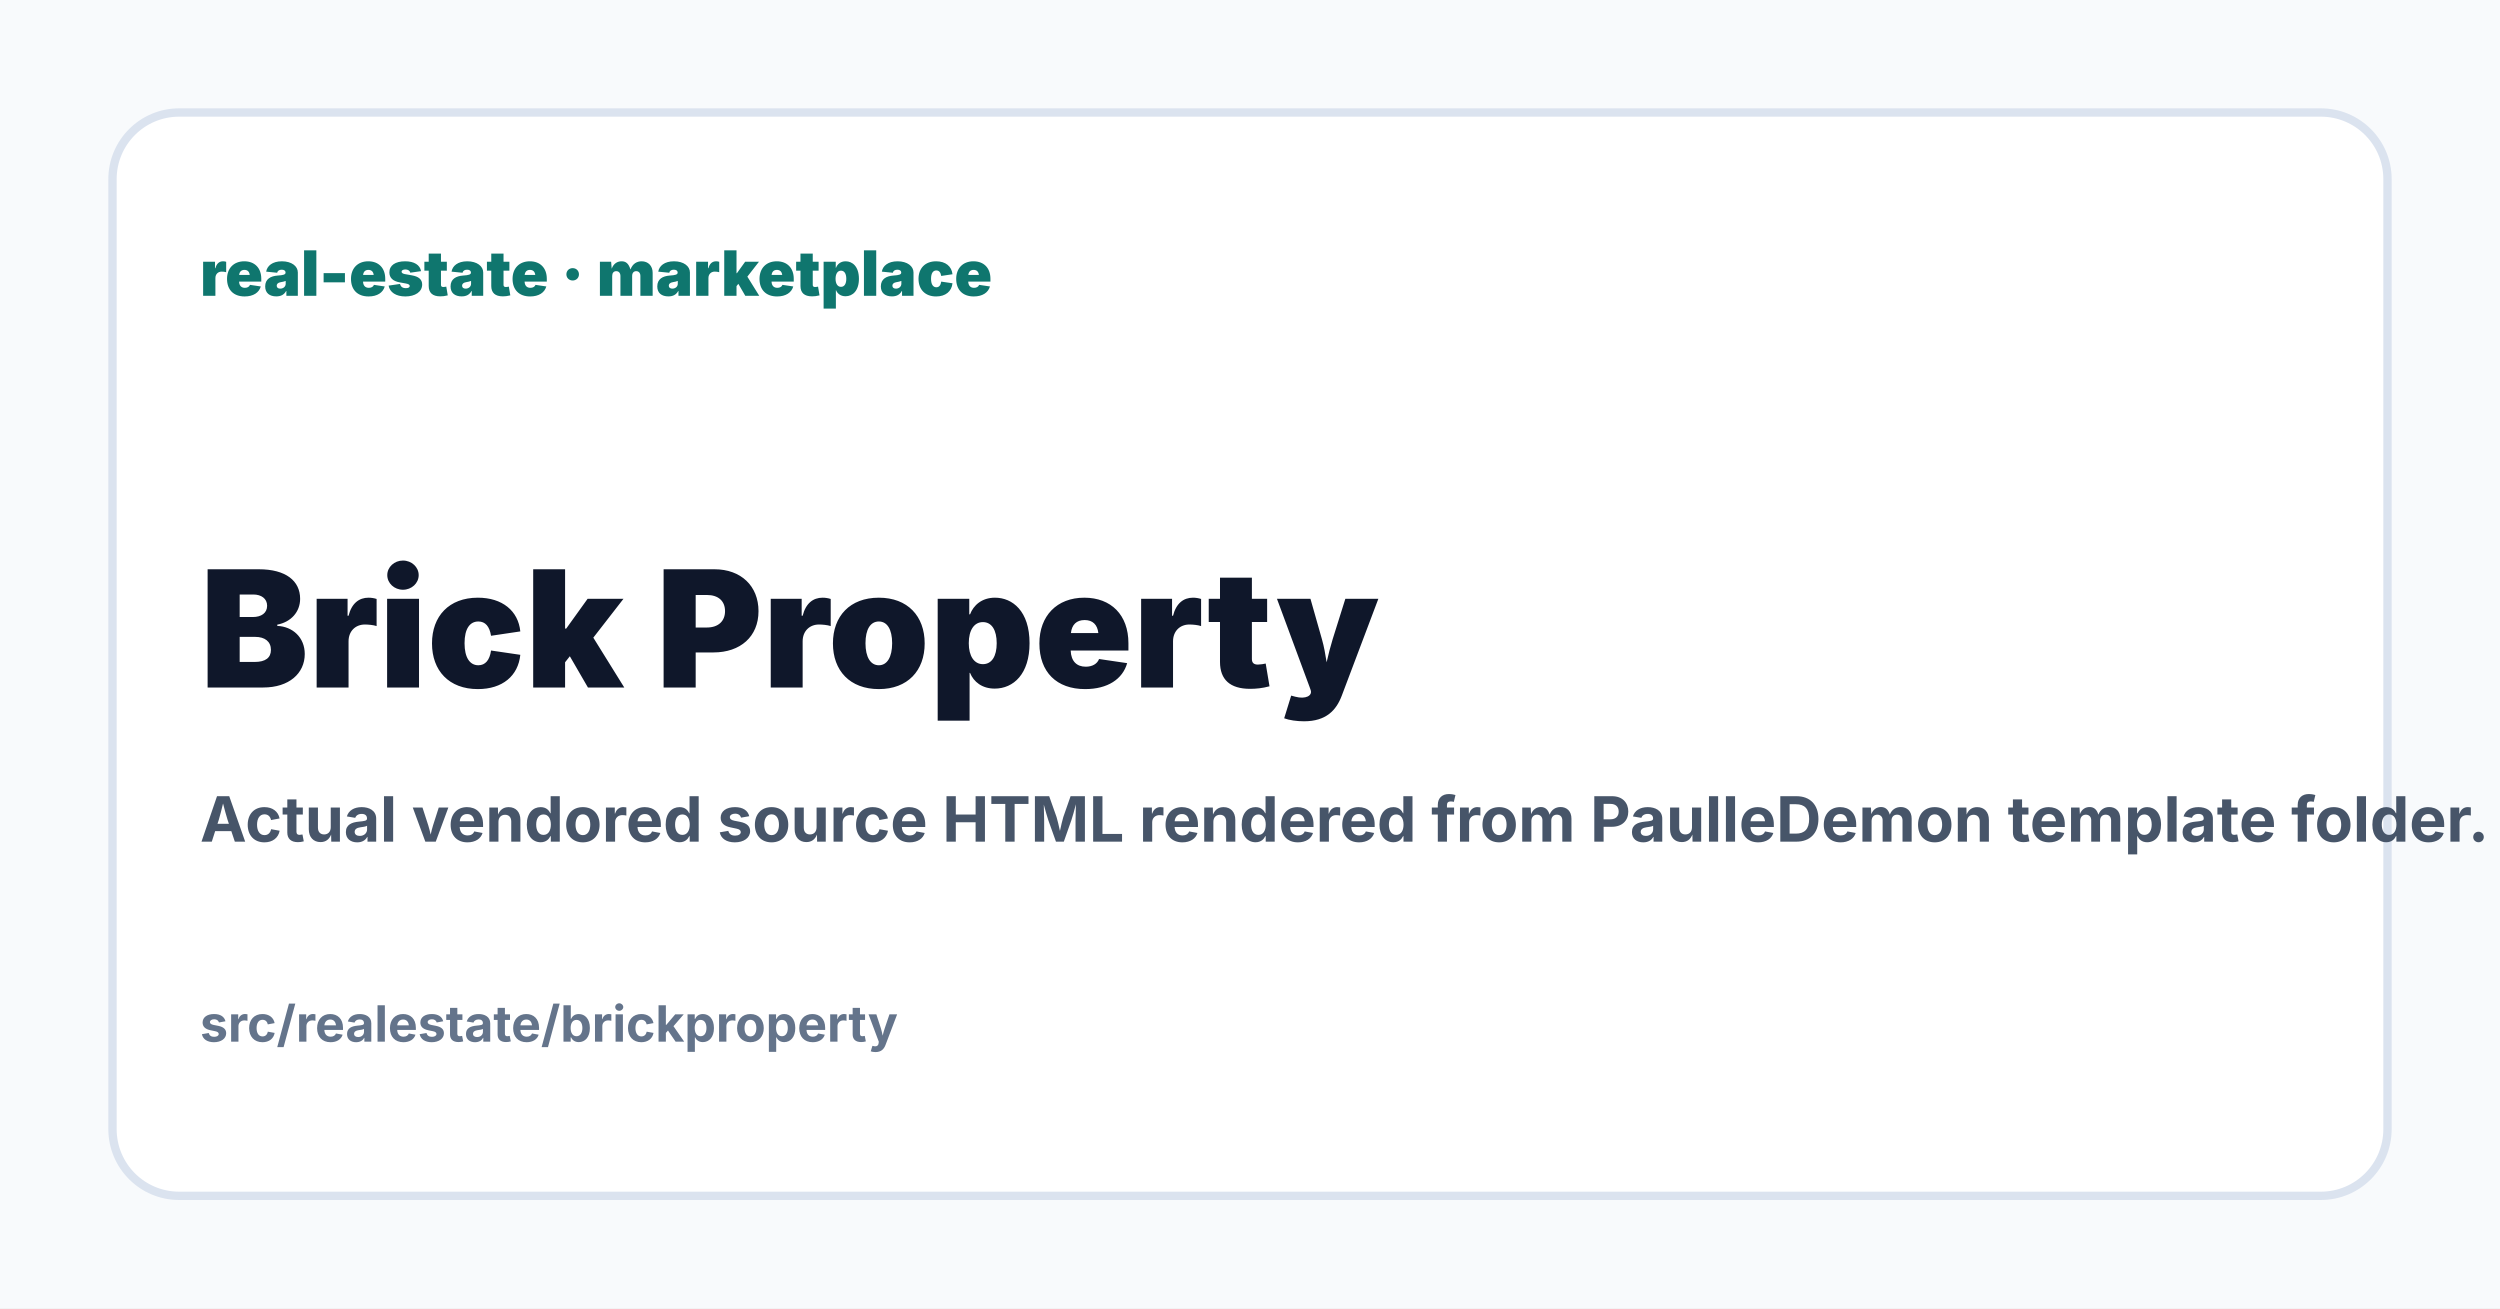
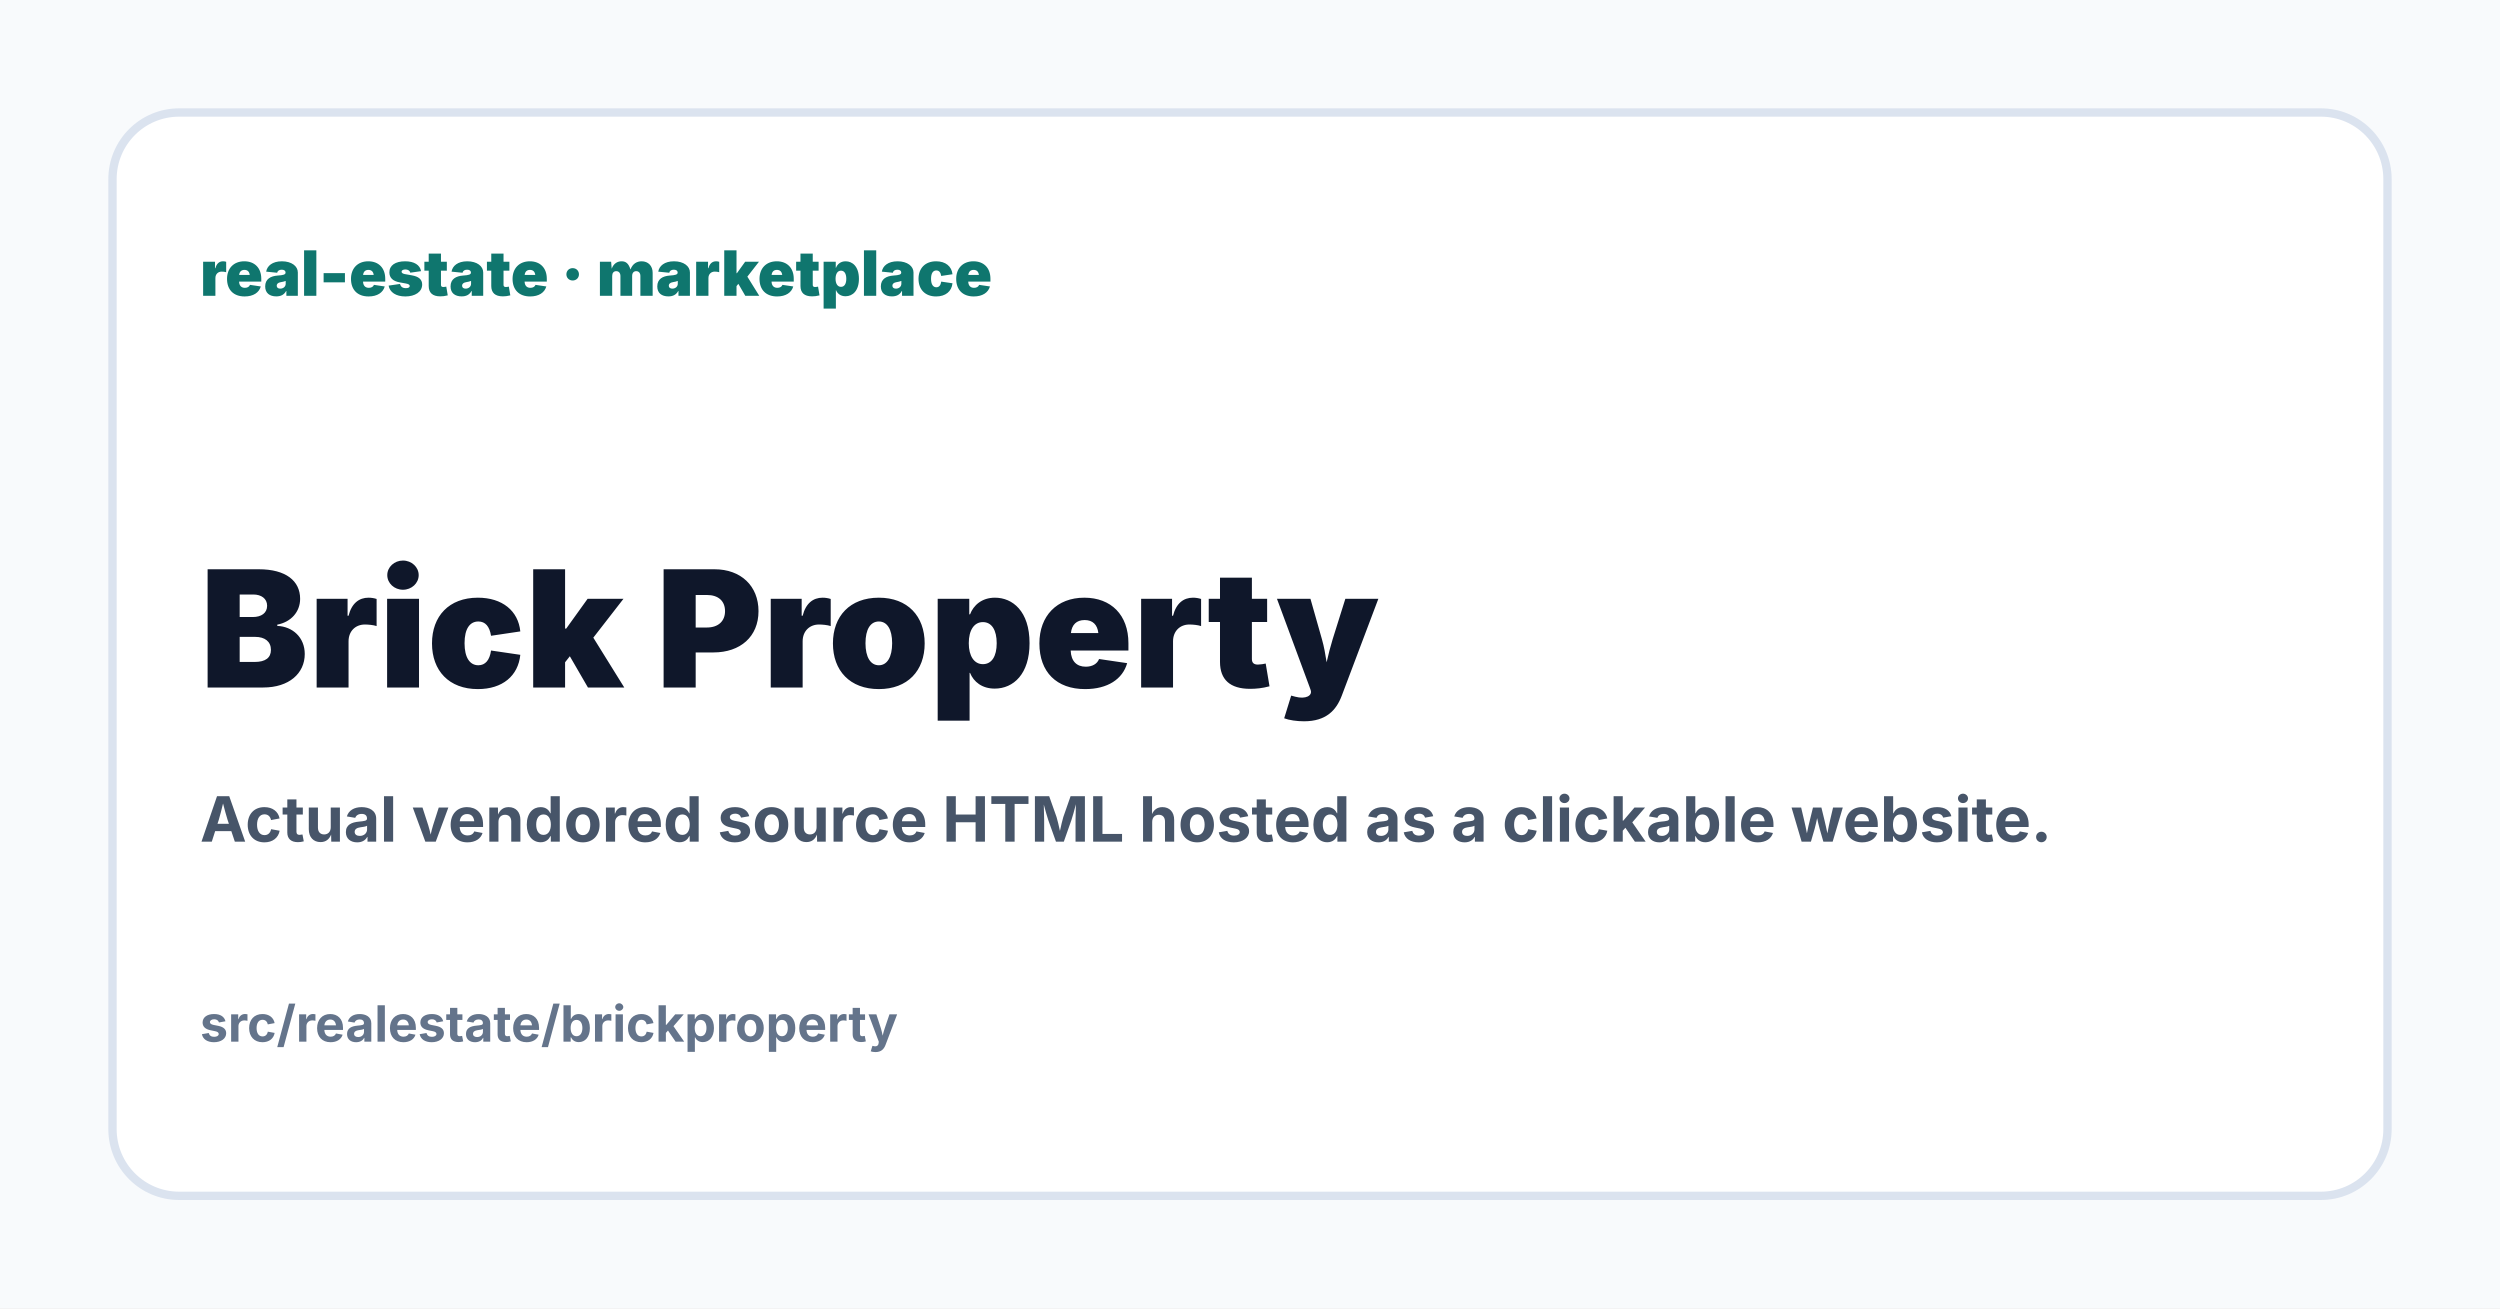
<svg xmlns="http://www.w3.org/2000/svg" width="1200" height="628" viewBox="0 0 1200 628" role="img" aria-label="Brick Property preview">
  <rect width="1200" height="628" fill="#f8fafc" />
  <rect x="54" y="54" width="1092" height="520" rx="32" fill="#ffffff" stroke="#dbe3ef" stroke-width="4" />
  <text x="96" y="142" fill="#0f766e" font-family="Inter, Arial, sans-serif" font-size="30" font-weight="850">real-estate · marketplace</text>
  <text x="96" y="330" fill="#0f172a" font-family="Inter, Arial, sans-serif" font-size="78" font-weight="900">Brick Property</text>
-   <text x="96" y="404" fill="#475569" font-family="Inter, Arial, sans-serif" font-size="30" font-weight="650">Actual vendored source HTML rendered from PaulleDemon template folder.</text>
+   <text x="96" y="404" fill="#475569" font-family="Inter, Arial, sans-serif" font-size="30" font-weight="650">Actual vendored source HTML hosted as a clickable website.</text>
  <text x="96" y="500" fill="#64748b" font-family="Inter, Arial, sans-serif" font-size="24" font-weight="650">src/realestate/brickproperty</text>
</svg>
